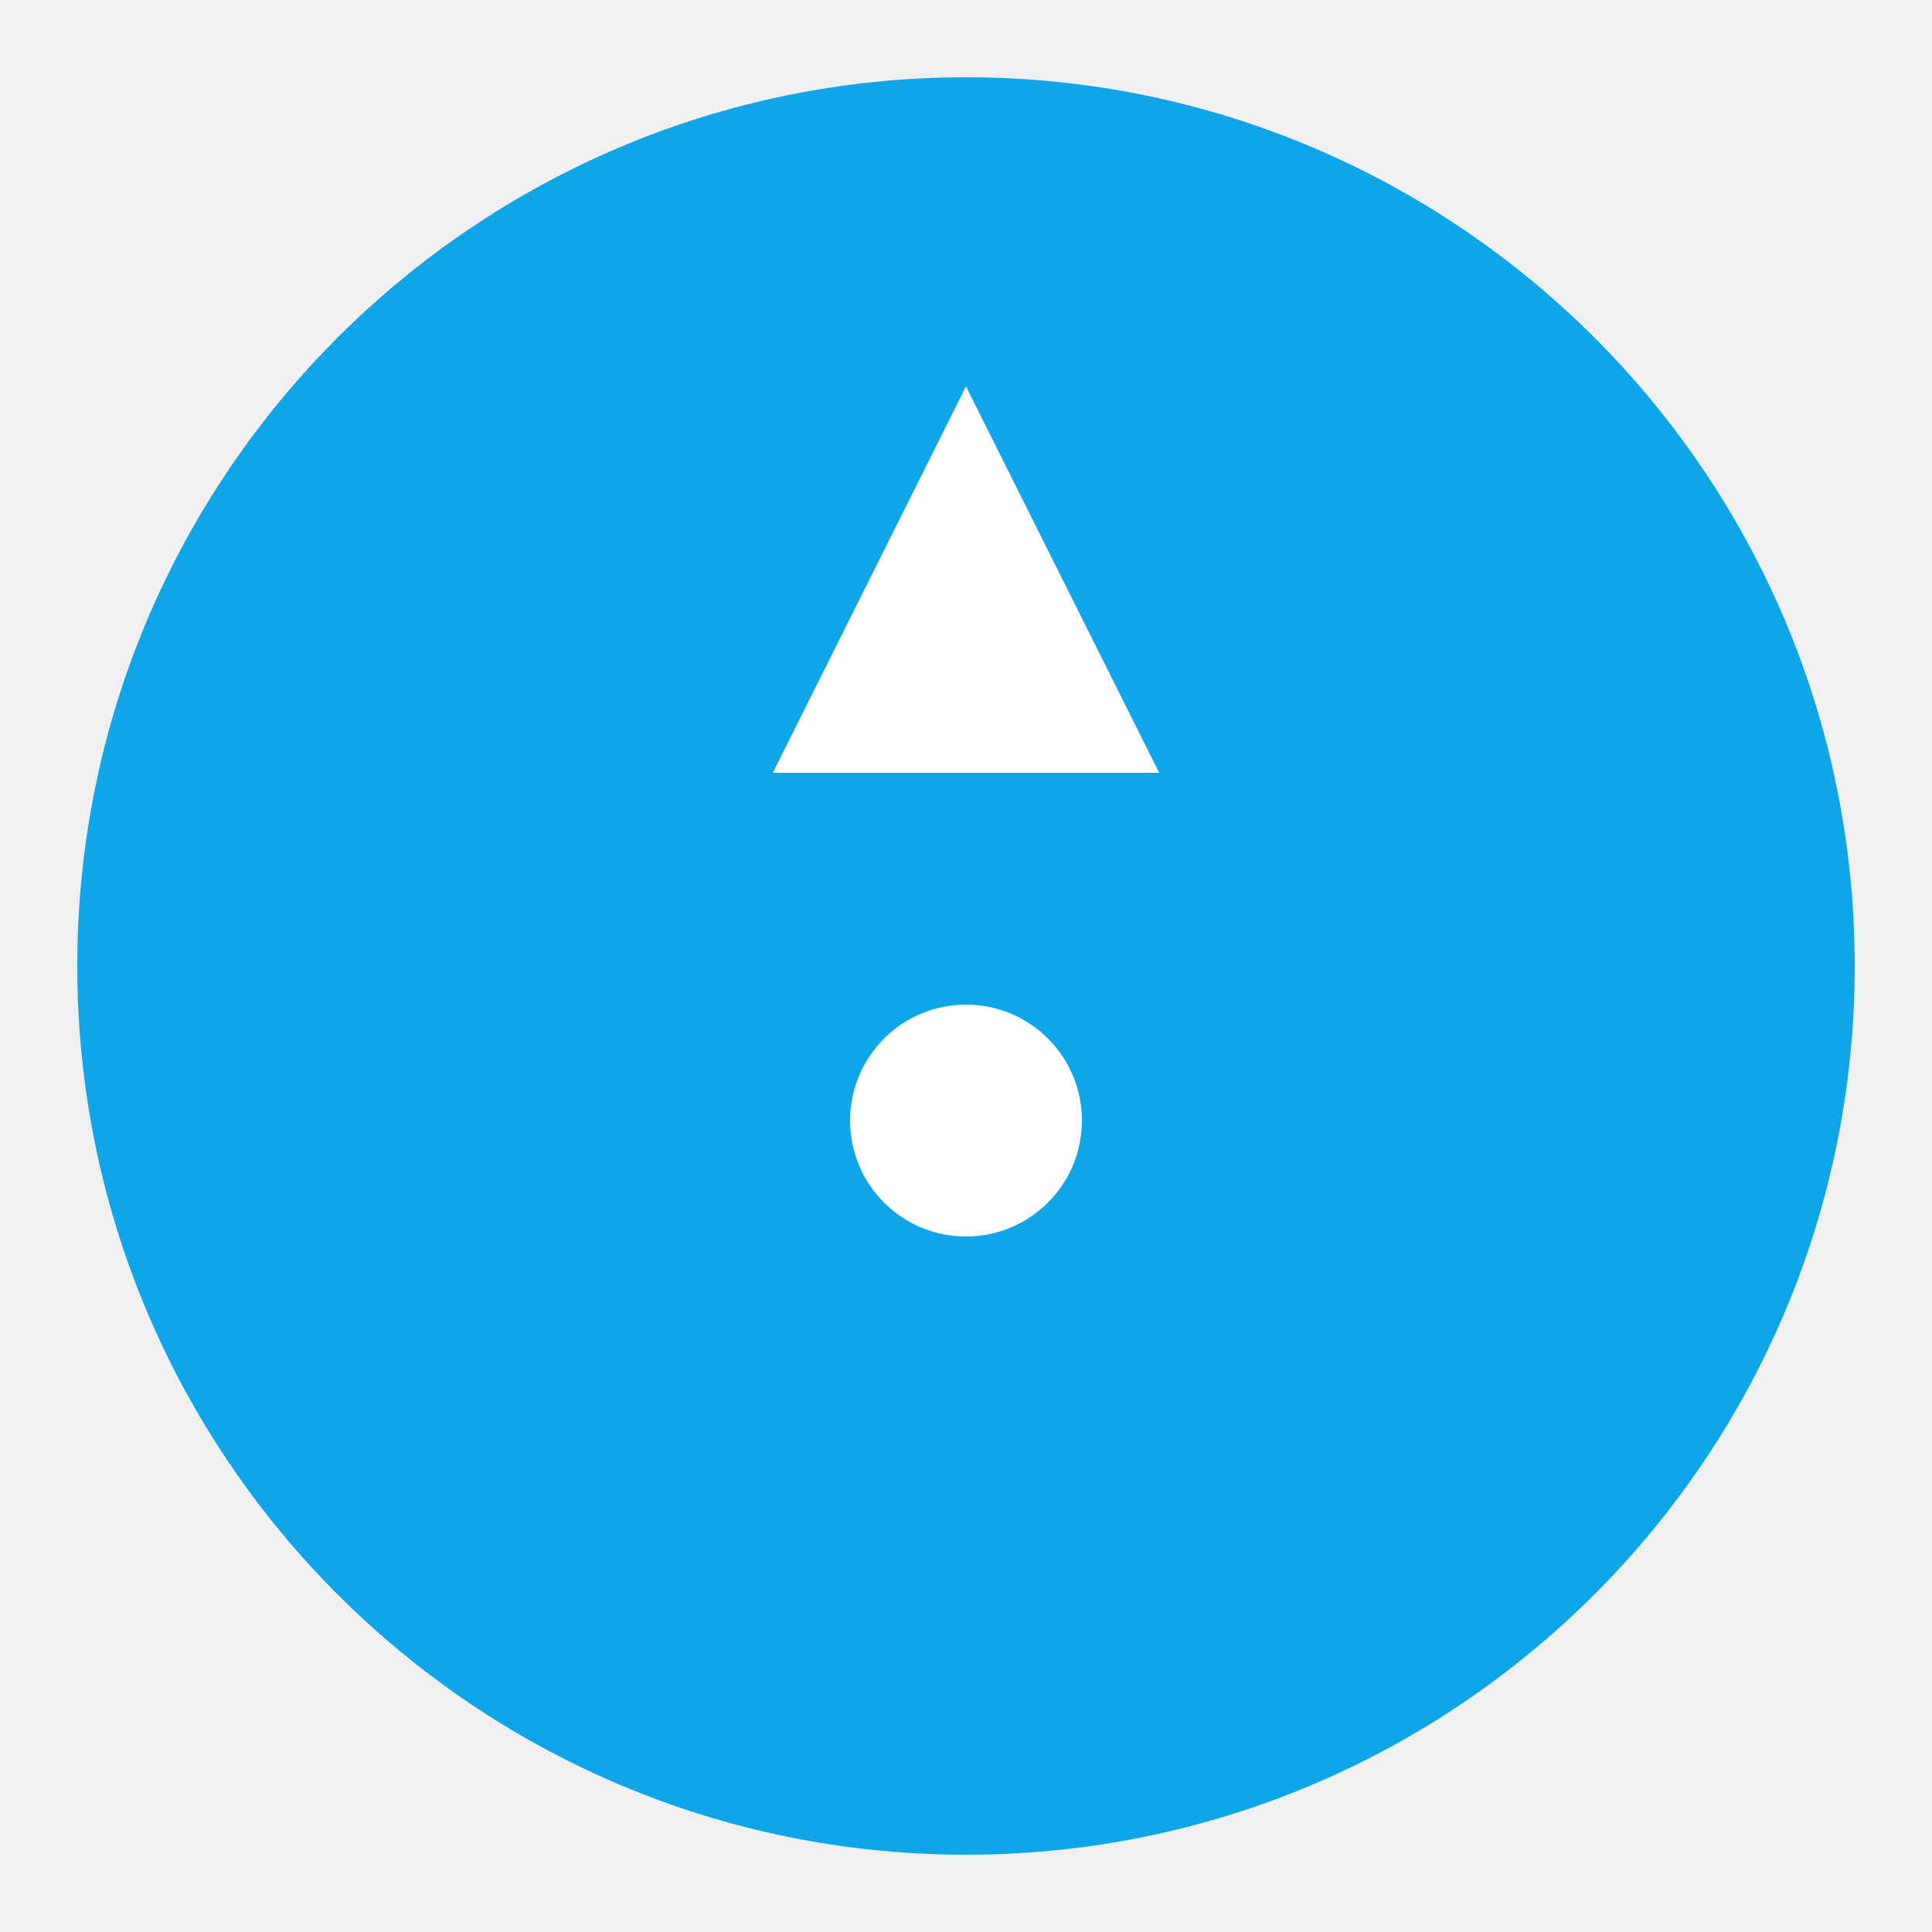
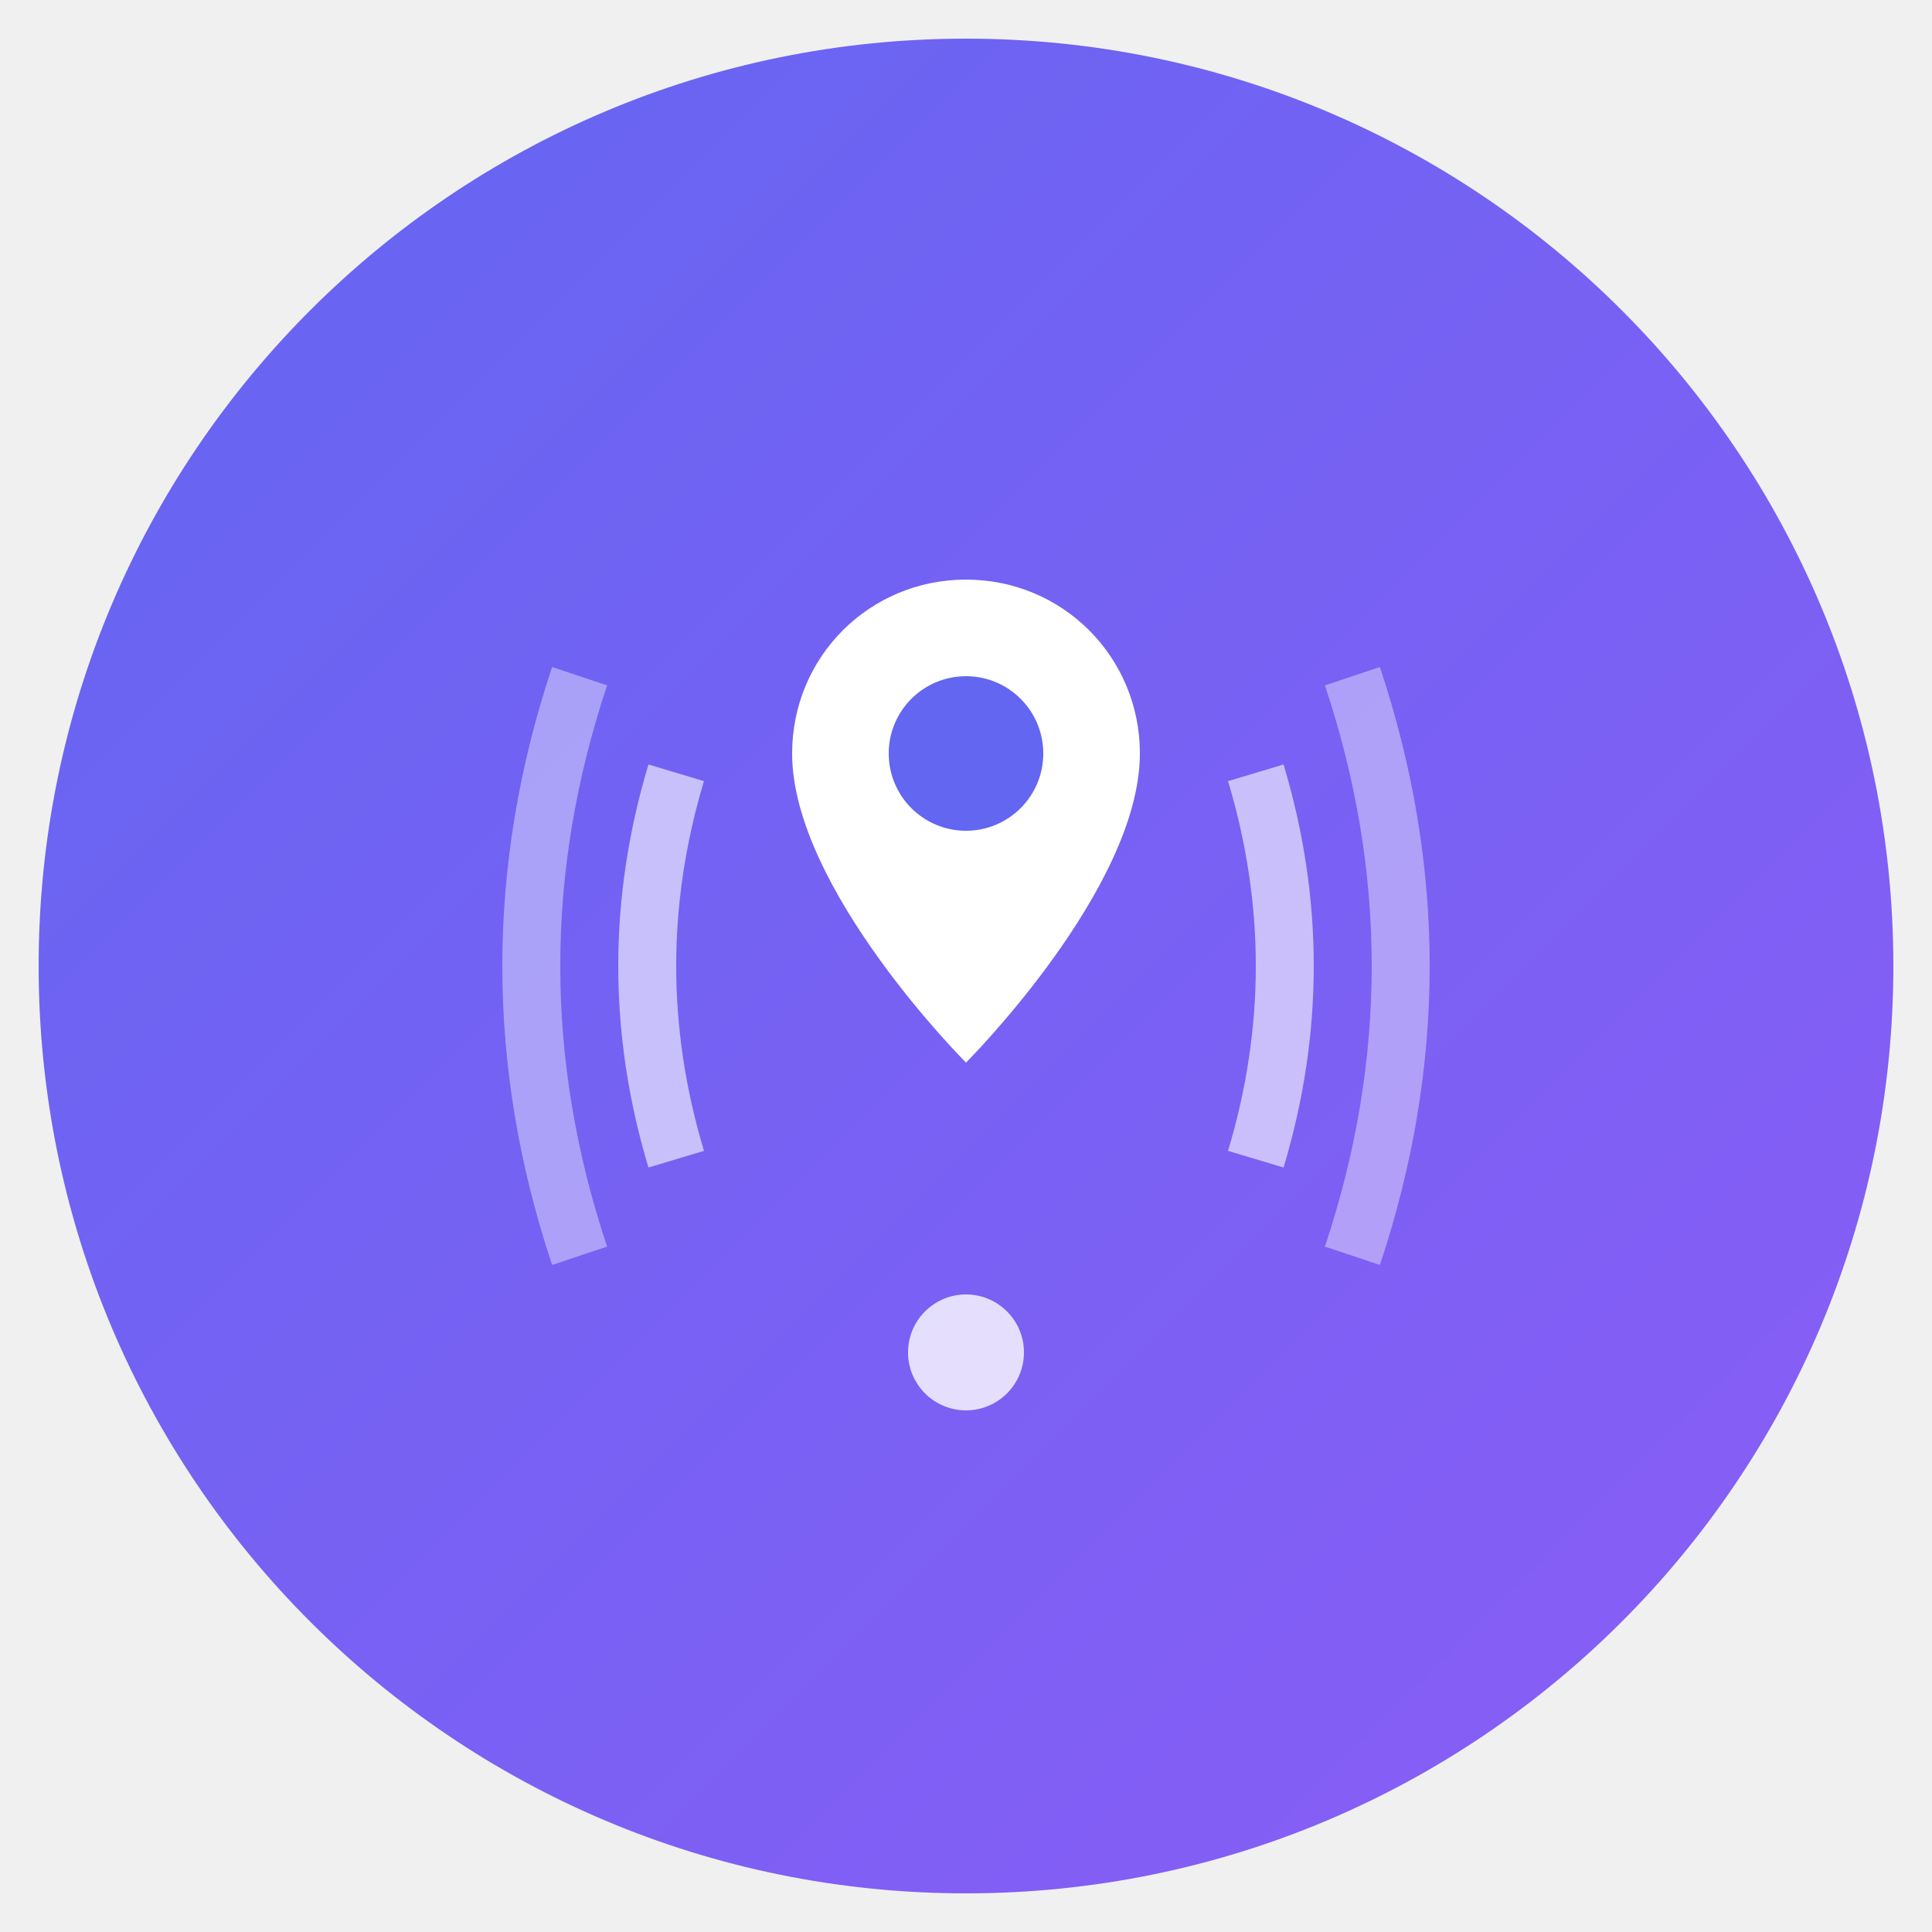
<svg xmlns="http://www.w3.org/2000/svg" viewBox="0 0 100 100">
-   <circle cx="50" cy="50" r="46" fill="#0ea5e9" />
-   <path d="M50 20 L60 40 L40 40 Z" fill="white" />
-   <circle cx="50" cy="58" r="6" fill="white" />
+   <defs>
+     <linearGradient id="bgGradient" x1="0%" y1="0%" x2="100%" y2="100%">
+       <stop offset="0%" style="stop-color:#6366f1;stop-opacity:1" />
+       <stop offset="100%" style="stop-color:#8b5cf6;stop-opacity:1" />
+     </linearGradient>
+   </defs>
+   <circle cx="50" cy="50" r="48" fill="url(#bgGradient)" />
+   <path d="M 30 35 Q 25 50 30 65" stroke="white" stroke-width="3" fill="none" opacity="0.4" />
+   <path d="M 70 35 Q 75 50 70 65" stroke="white" stroke-width="3" fill="none" opacity="0.4" />
+   <path d="M 35 40 Q 32 50 35 60" stroke="white" stroke-width="3" fill="none" opacity="0.6" />
+   <path d="M 65 40 Q 68 50 65 60" stroke="white" stroke-width="3" fill="none" opacity="0.6" />
+   <path d="M 50 30 C 45 30 41 34 41 39 C 41 46 50 55 50 55 C 50 55 59 46 59 39 C 59 34 55 30 50 30 Z" fill="white" />
+   <circle cx="50" cy="39" r="4" fill="#6366f1" />
+   <circle cx="50" cy="70" r="3" fill="white" opacity="0.8" />
</svg>
